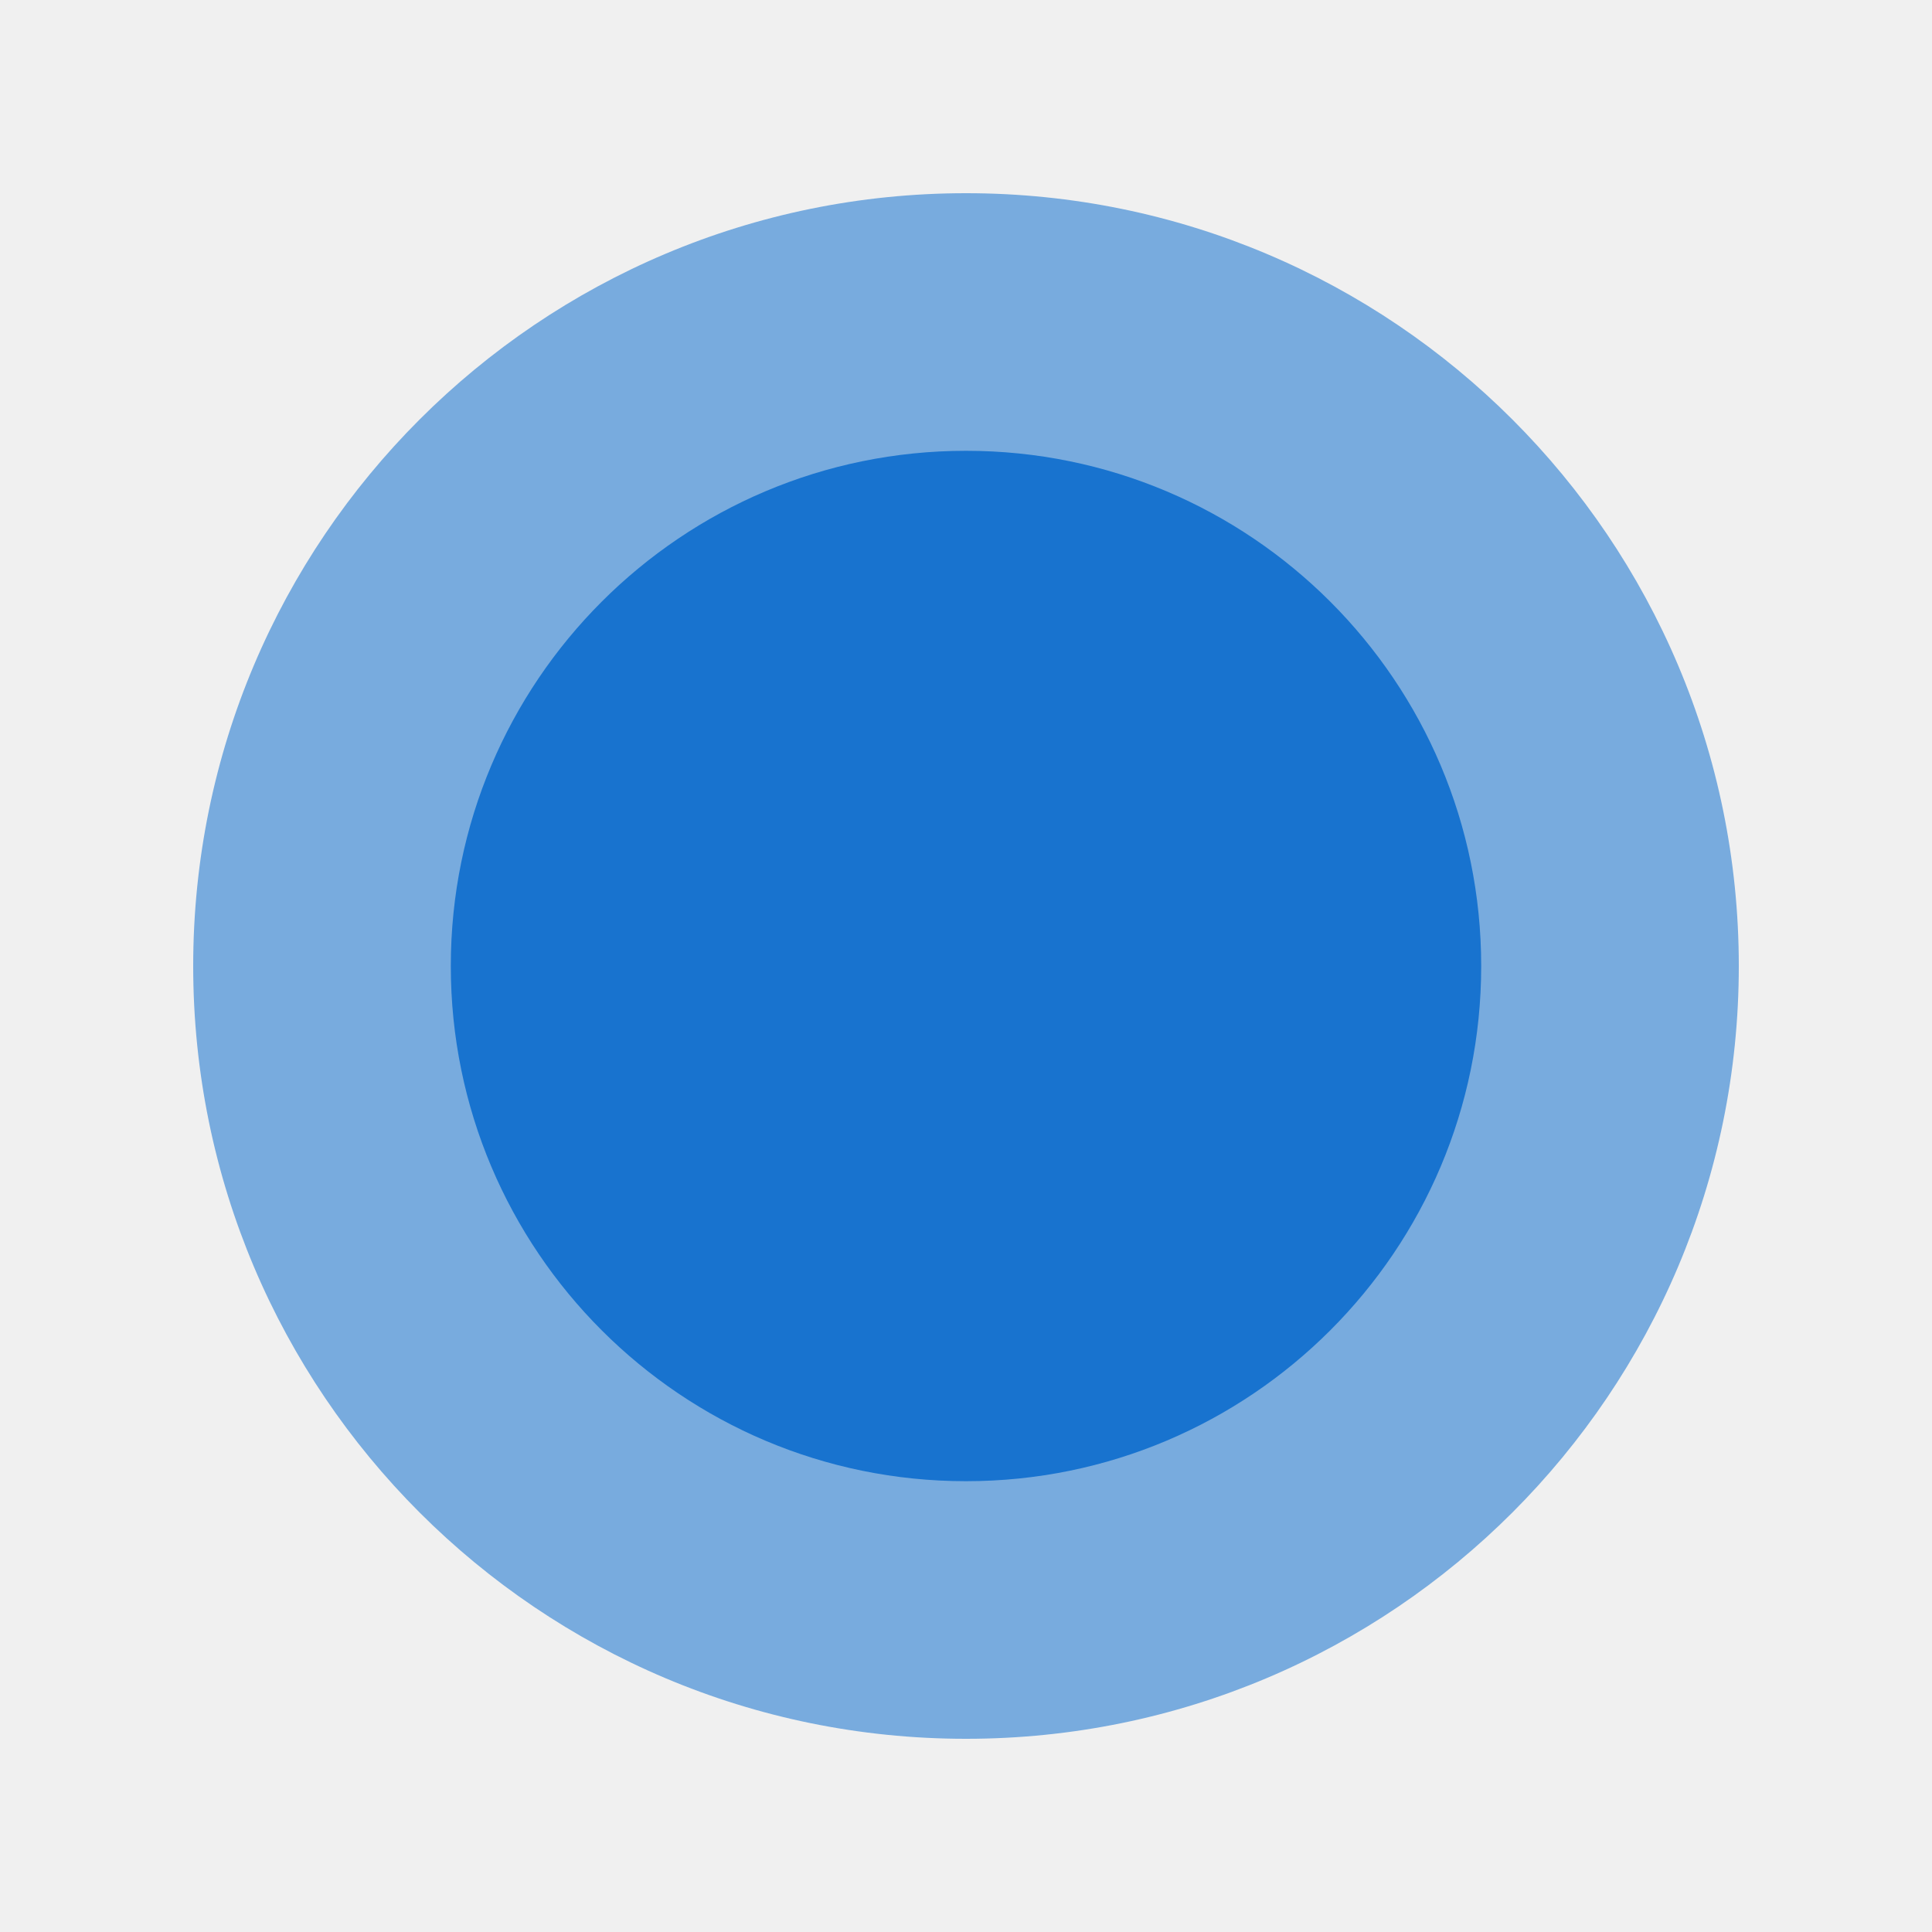
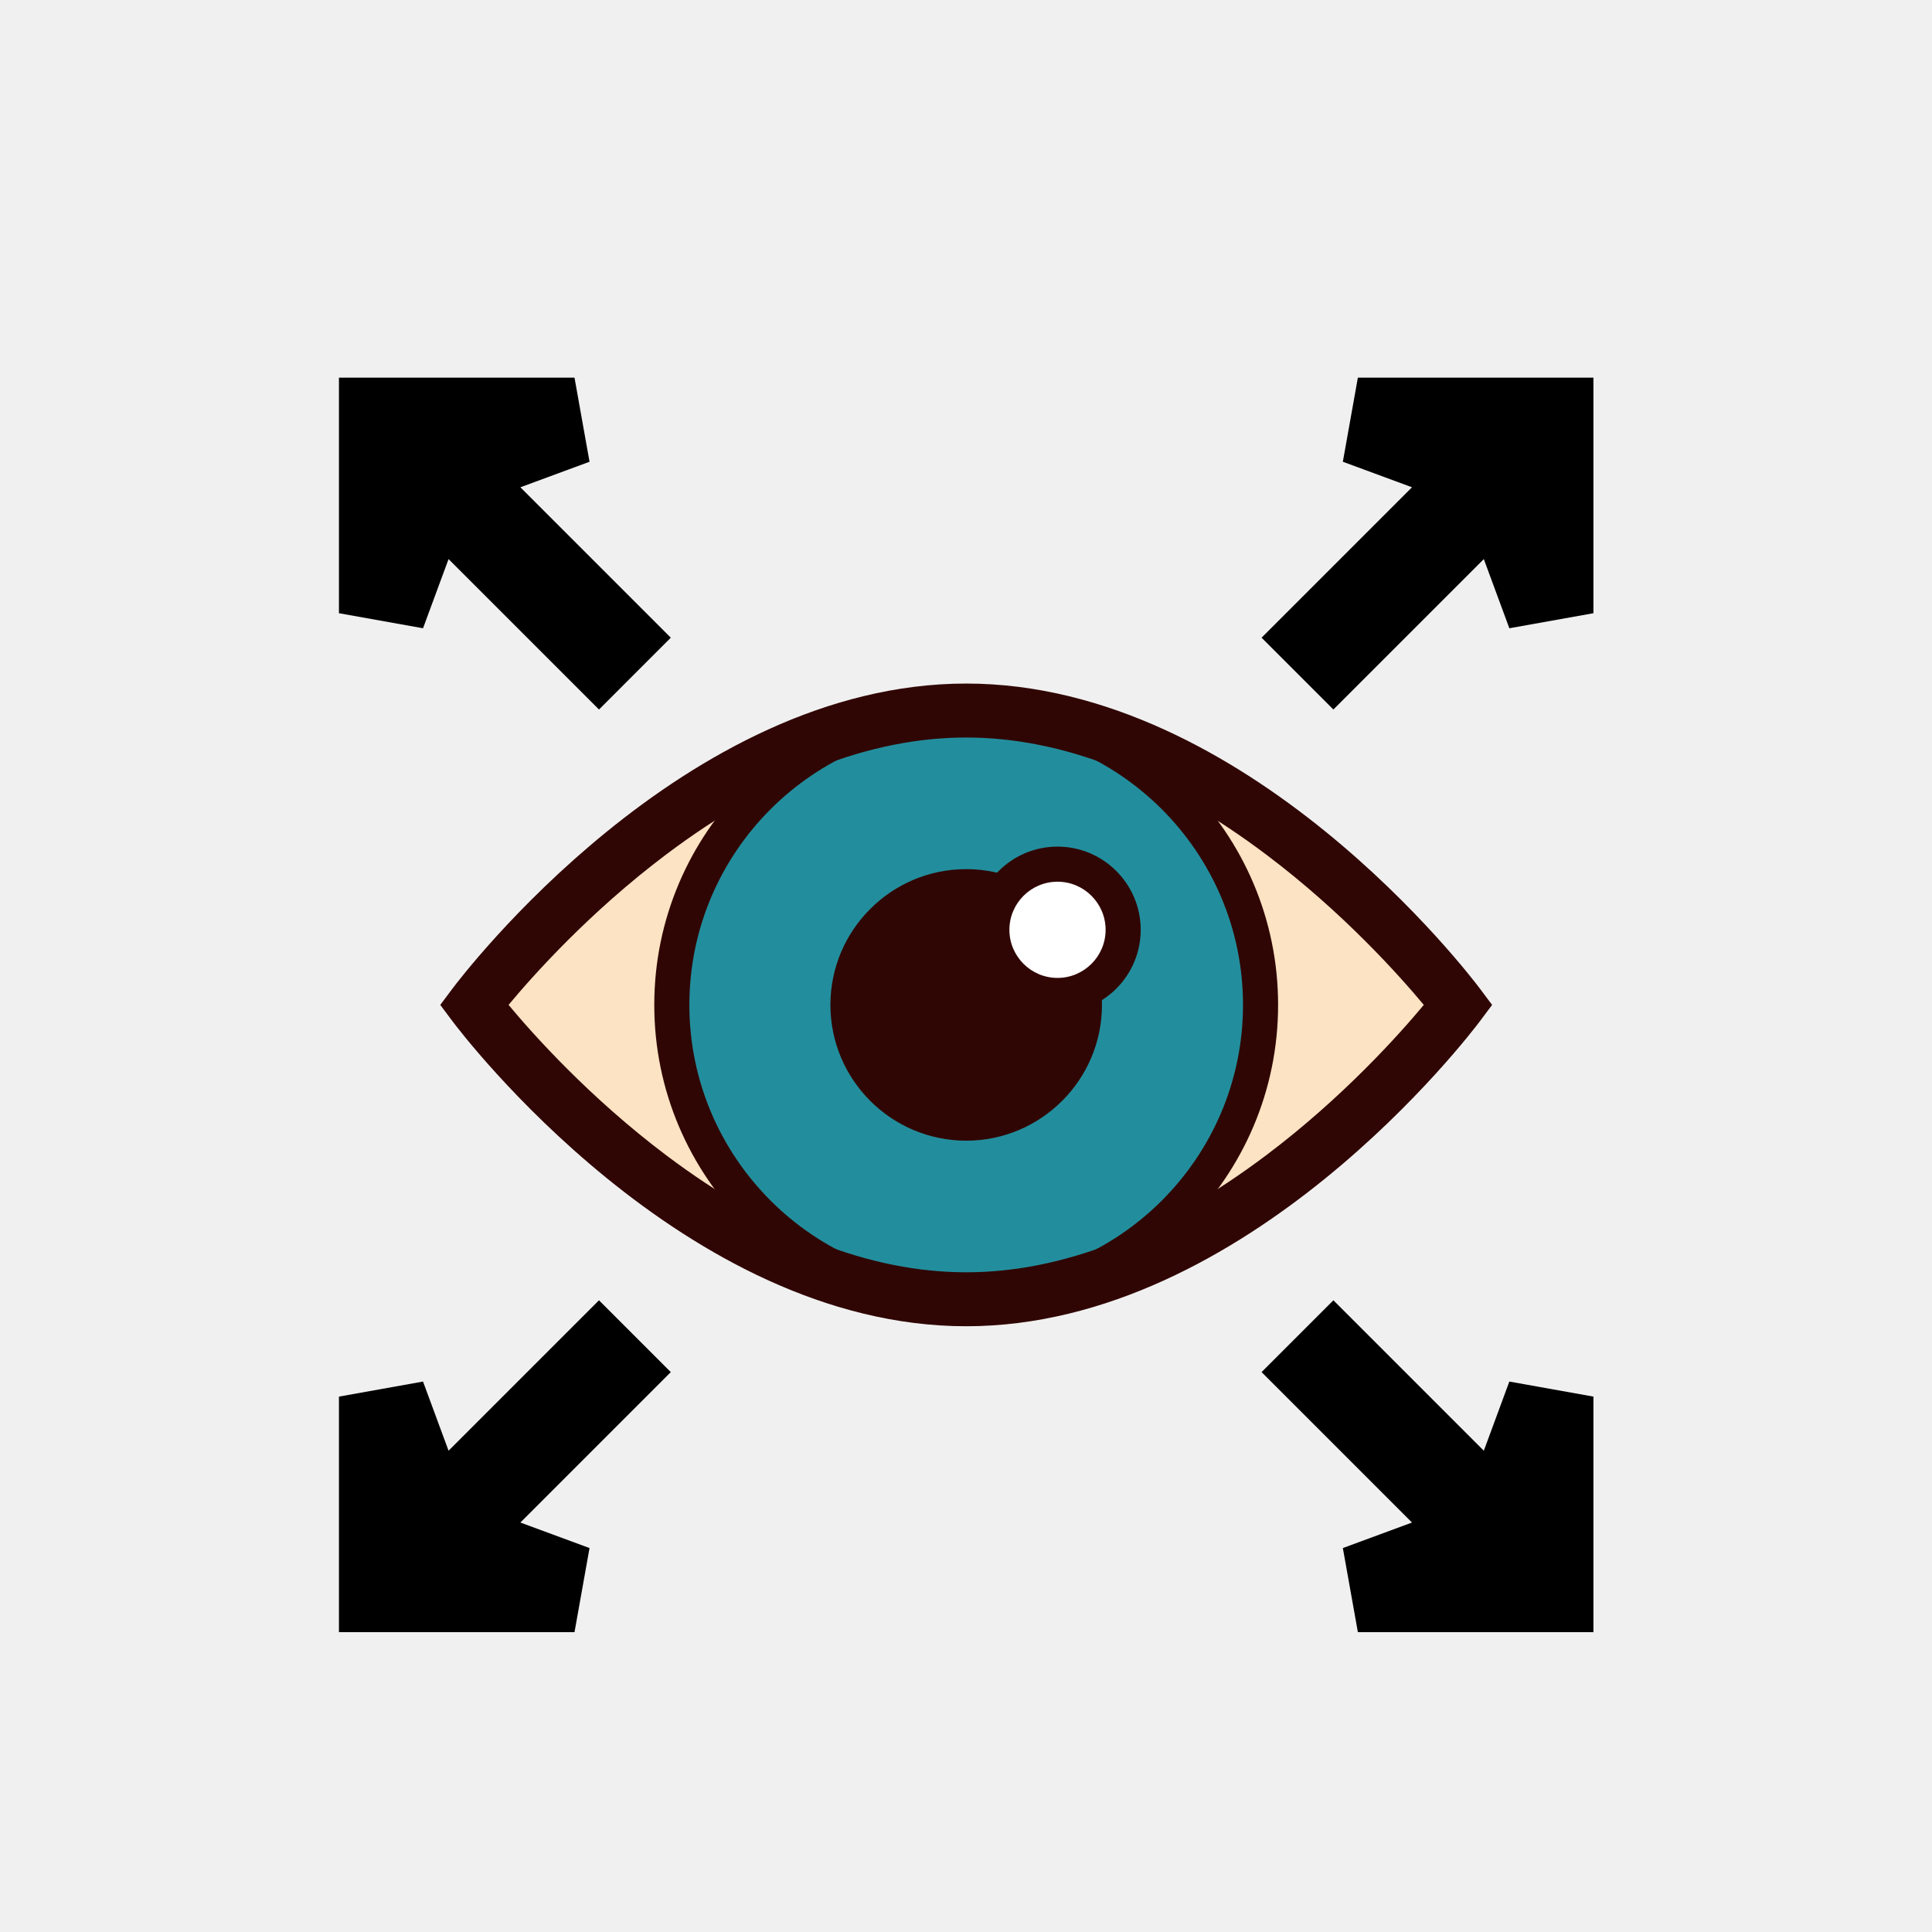
- <svg xmlns="http://www.w3.org/2000/svg" width="30" height="30" viewBox="0 0 30 30">
-   <circle cx="15" cy="15" r="12" fill="rgba(0, 102, 204, 0.5)" />
-   <circle cx="15" cy="15" r="8" fill="rgba(0, 102, 204, 0.8)" />
+ <svg xmlns="http://www.w3.org/2000/svg" width="30px" height="30px" viewBox="0 0 1024 1024" class="icon" version="1.1">
+   <path d="M243.768 527.046s140.309-159.748 268.333-159.748S780.43 538.2 780.43 538.2 640.126 697.942 512.1 697.942 243.768 527.046 243.768 527.046z" fill="#FCE3C3" />
+   <path d="M511.333 532.62m-156.552 0a156.552 156.552 0 1 0 313.104 0 156.552 156.552 0 1 0-313.104 0Z" fill="#228E9D" />
+   <path d="M512.101 697.942c-91.157 0-165.322-74.164-165.322-165.319 0-91.161 74.164-165.325 165.322-165.325S677.42 441.462 677.42 532.623c-0.001 91.155-74.161 165.319-165.319 165.319z m0-312.042c-80.9 0-146.72 65.82-146.72 146.723 0 80.897 65.82 146.717 146.72 146.717 80.901 0 146.717-65.82 146.717-146.717 0-80.904-65.817-146.723-146.717-146.723z" fill="#300604" />
+   <path d="M512.101 697.942c-147.047 0-263.449-153.22-268.333-159.742l-4.172-5.577 4.172-5.577c4.884-6.522 121.286-159.748 268.333-159.748 147.045 0 263.446 153.226 268.33 159.748l4.175 5.577-4.175 5.577c-4.884 6.521-121.286 159.742-268.33 159.742zM263.075 532.617c22.35 27.442 126.575 146.723 249.026 146.723 122.439 0 226.661-119.263 249.02-146.717C738.762 505.168 634.54 385.9 512.101 385.9c-122.591 0-226.694 119.268-249.026 146.717z" fill="#300604" />
+   <path d="M512.101 702.941c-149.519 0-267.391-155.142-272.335-161.745l-6.414-8.573 6.412-8.572c4.947-6.606 122.84-161.753 272.336-161.753 149.482 0 267.387 155.146 272.332 161.751l6.419 8.574-6.418 8.573c-4.945 6.605-122.829 161.745-272.332 161.745zM245.84 532.623l1.931 2.581c4.821 6.439 119.759 157.737 264.329 157.737 144.557 0 259.505-151.298 264.328-157.739l1.931-2.579-1.932-2.581c-4.822-6.439-119.793-157.744-264.327-157.744-144.548 0-259.507 151.304-264.33 157.745l-1.93 2.58zM512.101 684.34c-53.061 0-108.595-21.559-165.058-64.076-44.421-33.45-76.23-70.229-87.844-84.489l-2.57-3.155 2.569-3.157c11.604-14.263 43.386-51.048 87.786-84.491 56.444-42.515 111.998-64.071 165.118-64.071 53.058 0 108.587 21.557 165.048 64.072 44.427 33.453 76.236 70.233 87.85 84.494l2.571 3.157-2.571 3.157c-11.613 14.26-43.422 51.038-87.85 84.491-56.462 42.512-111.993 64.068-165.049 64.068zM269.552 532.615c13.089 15.718 42.927 49.104 83.506 79.659 54.691 41.184 108.201 62.065 159.043 62.065 50.838 0 104.345-20.879 159.032-62.058 40.583-30.557 70.421-63.941 83.511-79.659-13.09-15.719-42.929-49.105-83.511-79.663-54.688-41.181-108.194-62.061-159.032-62.061-50.901 0-104.431 20.88-159.102 62.06-40.558 30.55-70.37 63.938-83.447 79.657z" fill="#300604" />
+   <path d="M512.099 532.621m-62.664 0a62.664 62.664 0 1 0 125.328 0 62.664 62.664 0 1 0-125.328 0Z" fill="#300604" />
+   <path d="M512.101 604.582c-39.683 0-71.966-32.28-71.966-71.959 0-39.68 32.283-71.966 71.966-71.966 39.68 0 71.963 32.287 71.963 71.966 0 39.679-32.284 71.959-71.963 71.959z m0-125.324c-29.425 0-53.364 23.936-53.364 53.365 0 29.422 23.939 53.358 53.364 53.358 29.422 0 53.362-23.936 53.362-53.358-0.001-29.428-23.94-53.365-53.362-53.365z" fill="#300604" />
+   <path d="M560.498 492.819m-34.798 0a34.798 34.798 0 1 0 69.596 0 34.798 34.798 0 1 0-69.596 0Z" fill="#FFFFFF" />
+   <path d="M560.497 536.916c-24.315 0-44.097-19.783-44.097-44.094 0-24.317 19.782-44.1 44.097-44.1 24.318 0 44.1 19.783 44.1 44.1 0 24.311-19.782 44.094-44.1 44.094z m0-69.592c-14.057 0-25.495 11.439-25.495 25.498 0 14.054 11.438 25.493 25.495 25.493 14.06 0 25.498-11.439 25.498-25.493 0-14.06-11.438-25.498-25.498-25.498z" fill="#300604" />
+   <path d="M719.699 200.17l-7.963 44.567 36.653 13.531-79.728 79.725 38.06 38.066 79.729-79.726 13.534 36.658 44.563-7.973V200.17zM237.748 296.333l79.73 79.726 38.06-38.066-79.728-79.725 36.652-13.531-7.963-44.567H179.652v124.848l44.563 7.973zM317.475 689.18l-79.728 79.73-13.532-36.655-44.563 7.973v124.848h124.847l7.963-44.574-36.649-13.526 79.728-79.73zM786.451 768.91l-79.727-79.73-38.066 38.066 79.727 79.73-36.646 13.526 7.96 44.574h124.848V740.228l-44.563-7.973z" />
</svg>
